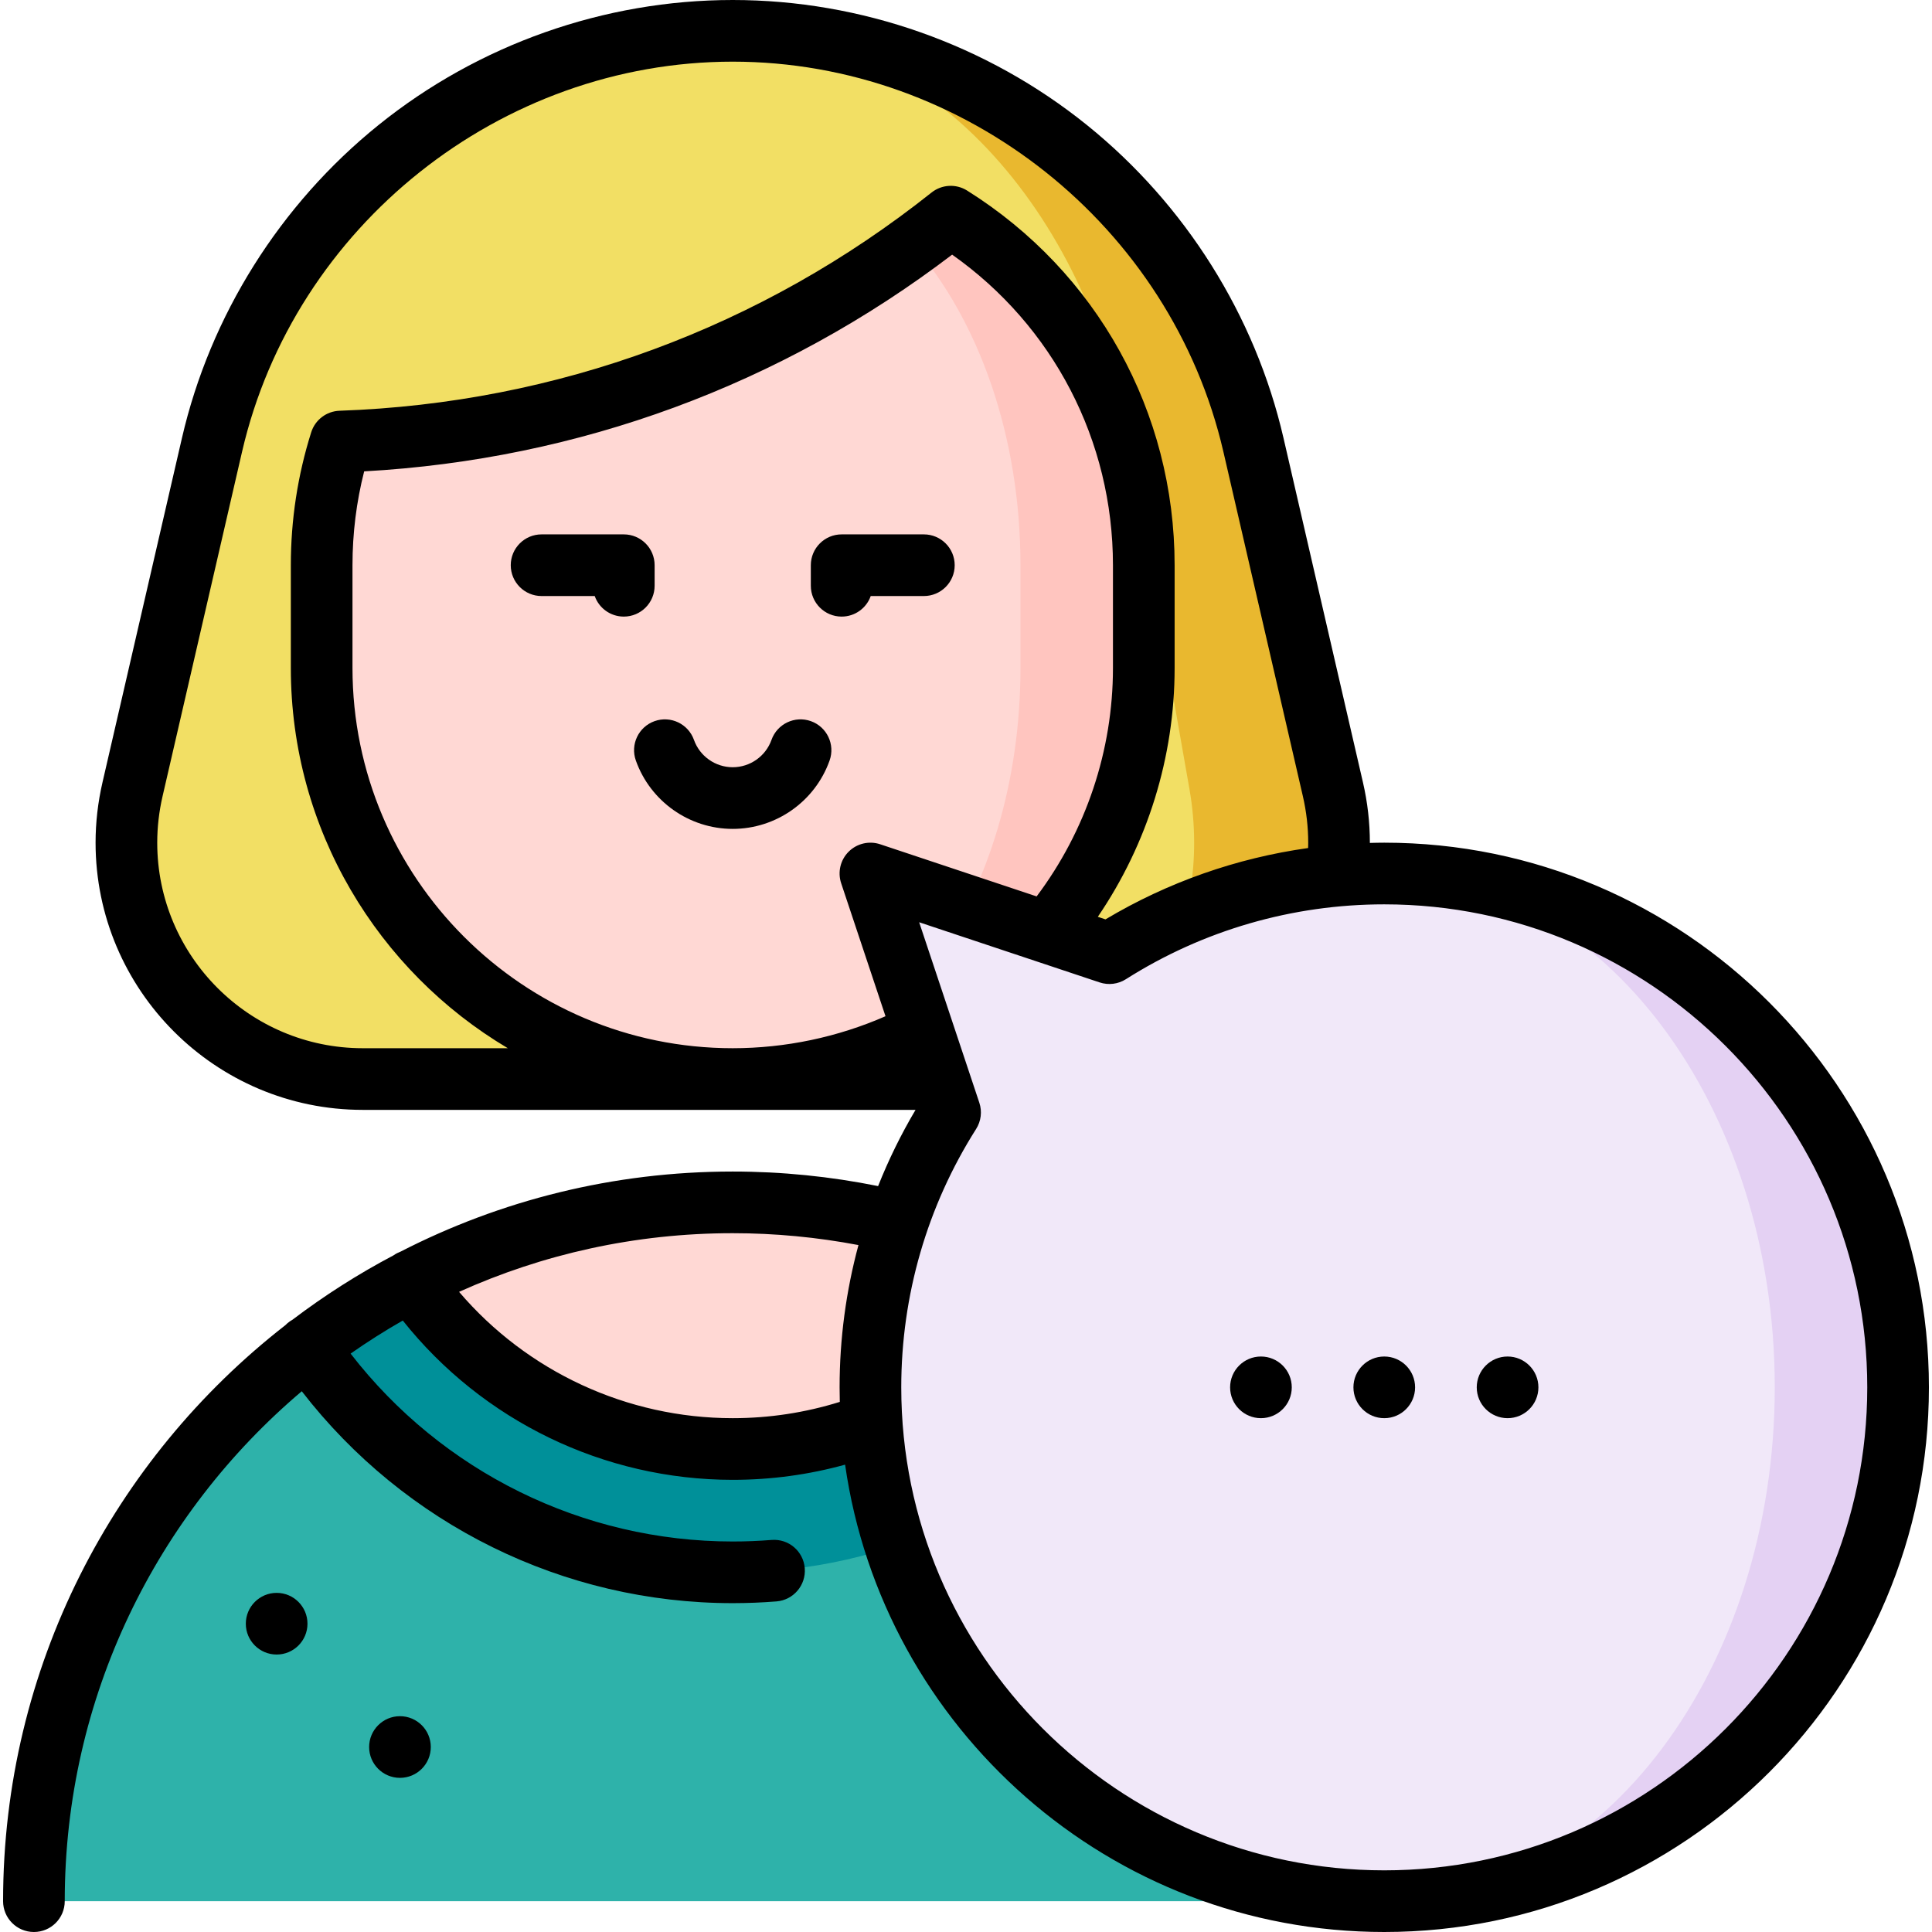
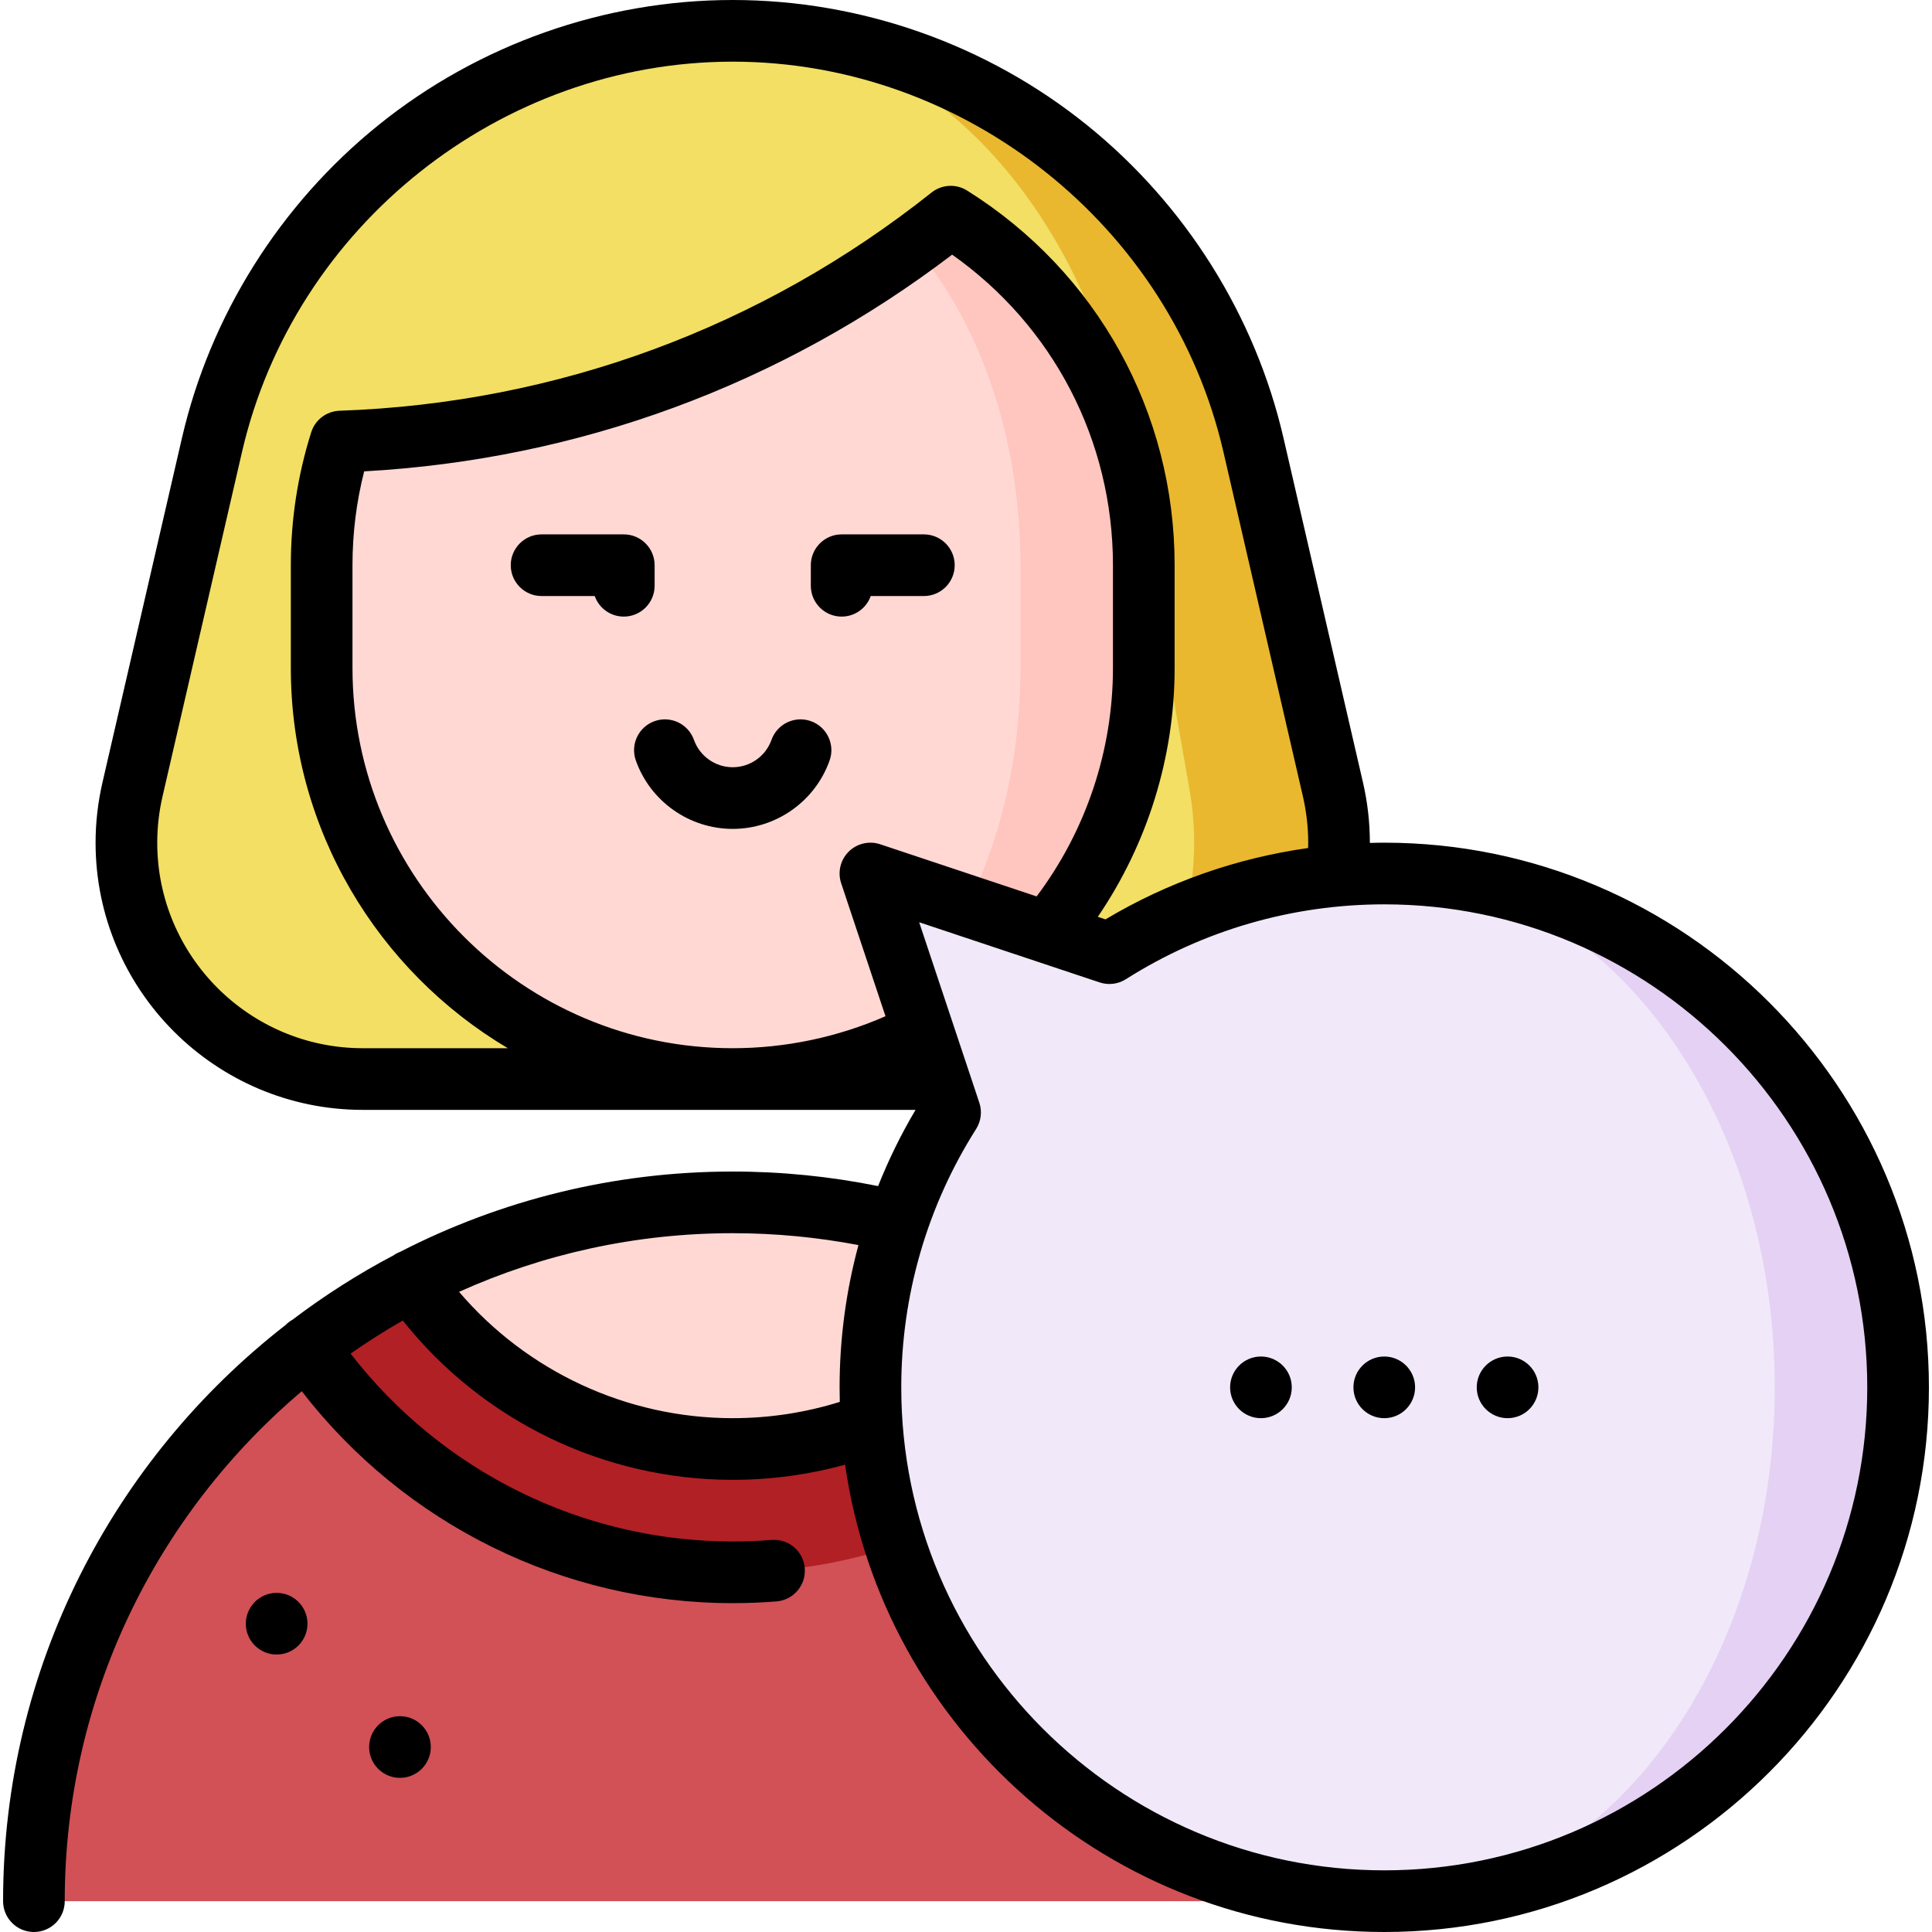
<svg xmlns="http://www.w3.org/2000/svg" height="130px" width="130px" version="1.1" id="Layer_1" viewBox="0 0 512 512" xml:space="preserve" fill="#000000">
  <g id="SVGRepo_bgCarrier" stroke-width="0" />
  <g id="SVGRepo_tracerCarrier" stroke-linecap="round" stroke-linejoin="round" />
  <g id="SVGRepo_iconCarrier">
    <path style="fill:#e9b82f;" d="M353.236,209.179l-21.057-91.278C317.68,55.122,261.305,8.17,194.179,8.17l74.61,277.787h23.432 c34.598,0,62.638-28.04,62.638-62.638C354.86,218.45,354.282,213.722,353.236,209.179z" />
    <path style="fill:#f2df64;" d="M315.229,209.179c0.795,4.543,1.231,9.27,1.231,14.14c0,34.598-21.341,62.638-47.67,62.638H96.136 c-34.598,0-62.638-28.04-62.638-62.638c0-4.869,0.577-9.597,1.623-14.14l21.057-91.278c14.499-62.78,70.874-109.731,138-109.731 c51.091,0,93.979,46.951,105.014,109.731L315.229,209.179z" />
    <path style="fill:#FFC5BF;" d="M251.948,57.42c-3.246,2.582-6.558,5.098-9.924,7.527l-47.845,221.01 c60.165,0,108.936-48.771,108.936-108.936v-27.234C303.115,110.853,282.678,76.68,251.948,57.42z" />
    <path style="fill:#FFD8D4;" d="M270.434,149.787v27.234c0,60.165-34.141,108.936-76.255,108.936 c-60.165,0-108.936-48.771-108.936-108.936v-27.234c0-11.417,1.754-22.43,5.011-32.768c56.592-1.972,108.838-20.992,151.77-52.071 C259.344,84.916,270.434,115.505,270.434,149.787z" />
    <path style="fill:#708320;" d="M306.873,356.875h-30.491l70.307,146.955h32.681C379.37,443.958,350.96,390.721,306.873,356.875z" />
-     <path style="fill:#2eb2aa;" d="M298.169,368.357L81.484,356.875C37.398,390.721,8.987,443.958,8.987,503.83h337.702 C346.689,450.353,328.018,402.16,298.169,368.357z" />
+     <path style="fill:#d15156;" d="M298.169,368.357L81.484,356.875C37.398,390.721,8.987,443.958,8.987,503.83h337.702 C346.689,450.353,328.018,402.16,298.169,368.357z" />
    <path style="fill:#3C4F0D;" d="M279.334,339.336h-26.918v29.021h45.753c3.094-3.671,6.002-7.495,8.704-11.482 C298.256,350.252,289.051,344.38,279.334,339.336z" />
-     <path style="fill:#009099;" d="M274.181,346.145l-165.158-6.809c-9.717,5.044-18.922,10.915-27.539,17.539 c24.522,36.069,65.885,59.806,112.694,59.806c41.646,0,78.979-18.792,103.99-48.324 C290.816,360.034,282.787,352.583,274.181,346.145z" />
+     <path style="fill:#b12025;" d="M274.181,346.145l-165.158-6.809c-9.717,5.044-18.922,10.915-27.539,17.539 c24.522,36.069,65.885,59.806,112.694,59.806c41.646,0,78.979-18.792,103.99-48.324 C290.816,360.034,282.787,352.583,274.181,346.145z" />
    <path style="fill:#FFC5BF;" d="M196.15,318.649l78.031,27.495c1.819-2.201,3.53-4.466,5.153-6.809 C254.388,326.395,226.119,318.965,196.15,318.649z" />
    <path style="fill:#FFD8D4;" d="M196.15,318.649c28.596,0.447,55.296,10.447,78.031,27.495C255.216,369.25,226.424,384,194.179,384 c-35.306,0-66.484-17.68-85.155-44.664c25.491-13.225,54.457-20.698,85.155-20.698C194.832,318.638,195.497,318.638,196.15,318.649z " />
    <circle cx="105.995" cy="462.979" r="8.17" />
    <circle cx="73.314" cy="430.298" r="8.17" />
    <path style="fill:#E4D1F3;" d="M368.182,231.5v272.319c74.589-0.708,134.83-61.396,134.83-136.159S442.771,232.208,368.182,231.5z" />
    <path style="fill:#F1E8F9;" d="M368.182,231.5c56.538,0.948,102.149,61.538,102.149,136.159S424.72,502.871,368.182,503.819 c-0.447,0.011-0.893,0.011-1.34,0.011c-75.21,0-136.17-60.961-136.17-136.17c0-26.798,7.745-51.777,21.112-72.846l-21.112-63.325 l63.325,21.112c21.068-13.366,46.047-21.112,72.846-21.112C367.289,231.489,367.736,231.489,368.182,231.5z" />
    <circle cx="334.162" cy="367.66" r="8.17" />
    <circle cx="366.843" cy="367.66" r="8.17" />
    <circle cx="399.523" cy="367.66" r="8.17" />
    <path d="M173.481,155.234v-5.447c0-4.512-3.657-8.17-8.17-8.17h-21.787c-4.513,0-8.17,3.658-8.17,8.17s3.657,8.17,8.17,8.17h14.082 c1.121,3.173,4.148,5.447,7.705,5.447C169.824,163.404,173.481,159.746,173.481,155.234z" />
    <path d="M244.834,141.617h-21.787c-4.513,0-8.17,3.658-8.17,8.17v5.447c0,4.512,3.657,8.17,8.17,8.17 c3.558,0,6.584-2.273,7.705-5.447h14.082c4.513,0,8.17-3.658,8.17-8.17S249.347,141.617,244.834,141.617z" />
    <path d="M214.89,191.11c-4.247-1.51-8.922,0.709-10.434,4.962c-1.543,4.338-5.672,7.252-10.277,7.252s-8.734-2.914-10.277-7.252 c-1.511-4.252-6.186-6.471-10.434-4.962c-4.252,1.512-6.473,6.183-4.962,10.435c3.852,10.838,14.169,18.119,25.672,18.119 c11.503,0,21.82-7.281,25.672-18.119C221.363,197.293,219.141,192.622,214.89,191.11z" />
    <path d="M366.843,223.319c-1.273,0-2.544,0.031-3.814,0.064c0-0.022,0.001-0.042,0.001-0.064c0-5.334-0.616-10.708-1.832-15.974 l-21.061-91.279c-7.492-32.439-25.993-61.892-52.097-82.934C261.536,11.766,228.202,0,194.179,0 c-34.024,0-67.358,11.766-93.863,33.132c-26.103,21.042-44.604,50.496-52.095,82.935l-21.062,91.278 c-1.215,5.264-1.831,10.638-1.831,15.974c0,39.044,31.765,70.809,70.809,70.809h146.491c-3.848,6.487-7.154,13.242-9.921,20.198 c-12.624-2.55-25.549-3.857-38.527-3.857c-31.69,0-61.623,7.664-88.045,21.234c-0.609,0.231-1.202,0.528-1.76,0.916 c-0.021,0.014-0.039,0.032-0.06,0.046c-9.423,4.967-18.388,10.687-26.816,17.084c-0.204,0.114-0.406,0.233-0.604,0.367 c-0.474,0.321-0.901,0.685-1.284,1.081C30.127,386.608,0.817,441.857,0.817,503.83c0,4.512,3.657,8.17,8.17,8.17 s8.17-3.658,8.17-8.17c0-54.122,24.422-102.64,62.816-135.136c27.311,35.321,69.367,56.158,114.205,56.158 c3.86,0,7.762-0.156,11.597-0.462c4.498-0.359,7.853-4.296,7.495-8.794c-0.358-4.497-4.265-7.856-8.794-7.494 c-3.406,0.272-6.872,0.41-10.298,0.41c-39.748,0-77.036-18.473-101.264-49.793c4.465-3.125,9.078-6.054,13.829-8.764 c21.121,26.561,53.275,42.216,87.434,42.216c10.153,0,20.13-1.355,29.784-4.023C233.943,458.067,294.207,512,366.843,512 c79.59,0,144.34-64.751,144.34-144.34S446.432,223.319,366.843,223.319z M96.136,277.787c-30.034,0-54.468-24.434-54.468-54.468 c0-4.101,0.476-8.24,1.412-12.301l21.062-91.275C77.979,59.828,132.667,16.34,194.179,16.34 c61.511,0,116.199,43.487,130.037,103.401l21.061,91.278c0.937,4.063,1.413,8.202,1.413,12.3c0,0.473-0.012,0.946-0.024,1.418 c-18.957,2.661-37.194,9.054-53.699,18.905l-2.035-0.679c13.18-19.344,20.355-42.349,20.355-65.942v-27.234 c0-40.585-20.558-77.703-54.993-99.289c-2.934-1.84-6.712-1.63-9.423,0.526c-45.073,35.826-99.325,55.822-156.89,57.829 c-3.458,0.121-6.464,2.406-7.507,5.705c-3.584,11.35-5.401,23.202-5.401,35.229v27.234c0,42.823,23.109,80.344,57.505,100.766 H96.136z M233.256,223.739c-2.935-0.977-6.172-0.215-8.362,1.974c-2.189,2.189-2.952,5.425-1.974,8.361l11.747,35.236 c-12.682,5.556-26.543,8.477-40.488,8.477c-55.563,0-100.766-45.203-100.766-100.766v-27.234c0-8.447,1.039-16.789,3.095-24.872 c56.883-3.152,110.519-22.92,155.819-57.434c26.792,18.912,42.618,49.275,42.618,82.306v27.234c0,21.87-7.157,43.153-20.227,60.537 L233.256,223.739z M194.179,375.83c-28.04,0-54.496-12.362-72.522-33.474c22.145-9.985,46.695-15.547,72.522-15.547 c11.218,0,22.387,1.069,33.321,3.148c-3.297,12.211-4.998,24.874-4.998,37.703c0,1.289,0.019,2.574,0.052,3.855 C213.407,374.366,203.891,375.83,194.179,375.83z M366.843,495.66c-70.58,0-128-57.42-128-128c0-24.334,6.86-48.01,19.838-68.467 c1.316-2.074,1.629-4.63,0.852-6.96l-2.901-8.702c-0.003-0.009-13.042-39.123-13.042-39.123l31.473,10.491 c0.041,0.013,0.083,0.028,0.124,0.041l16.229,5.41c2.332,0.776,4.887,0.464,6.961-0.852c20.456-12.978,44.132-19.837,68.466-19.837 c70.58,0,128,57.42,128,128S437.422,495.66,366.843,495.66z" />
  </g>
</svg>
